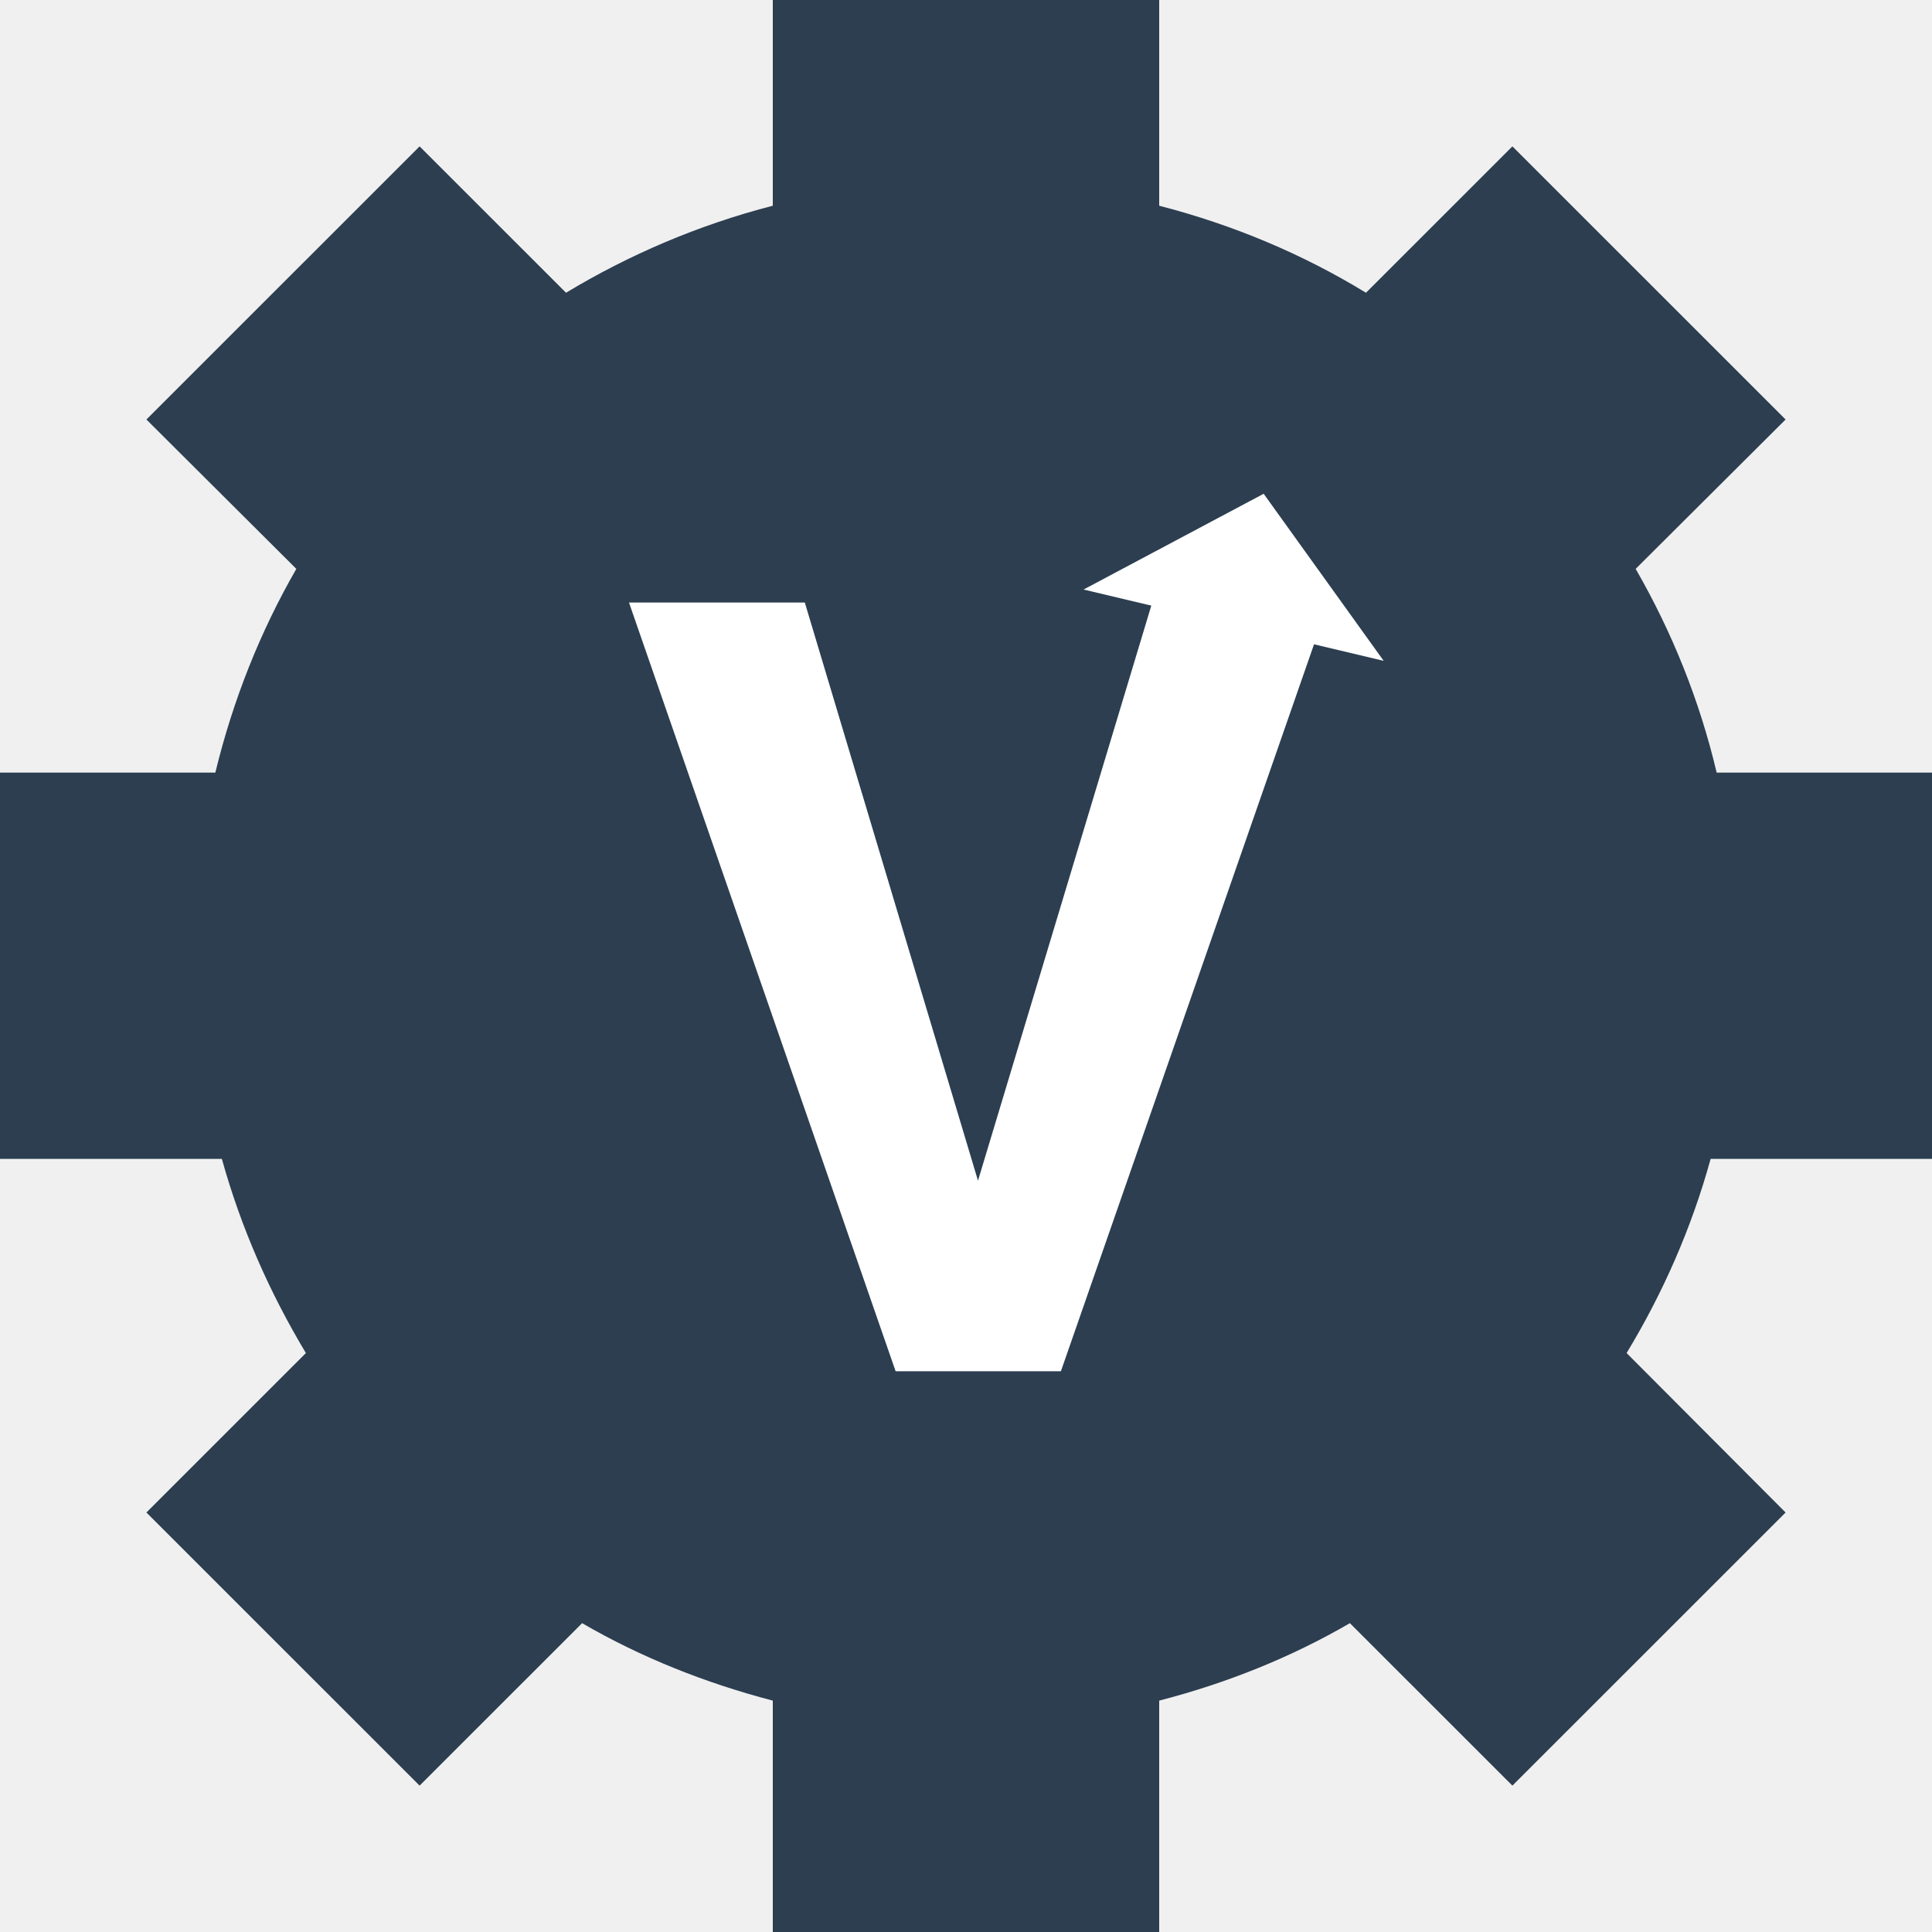
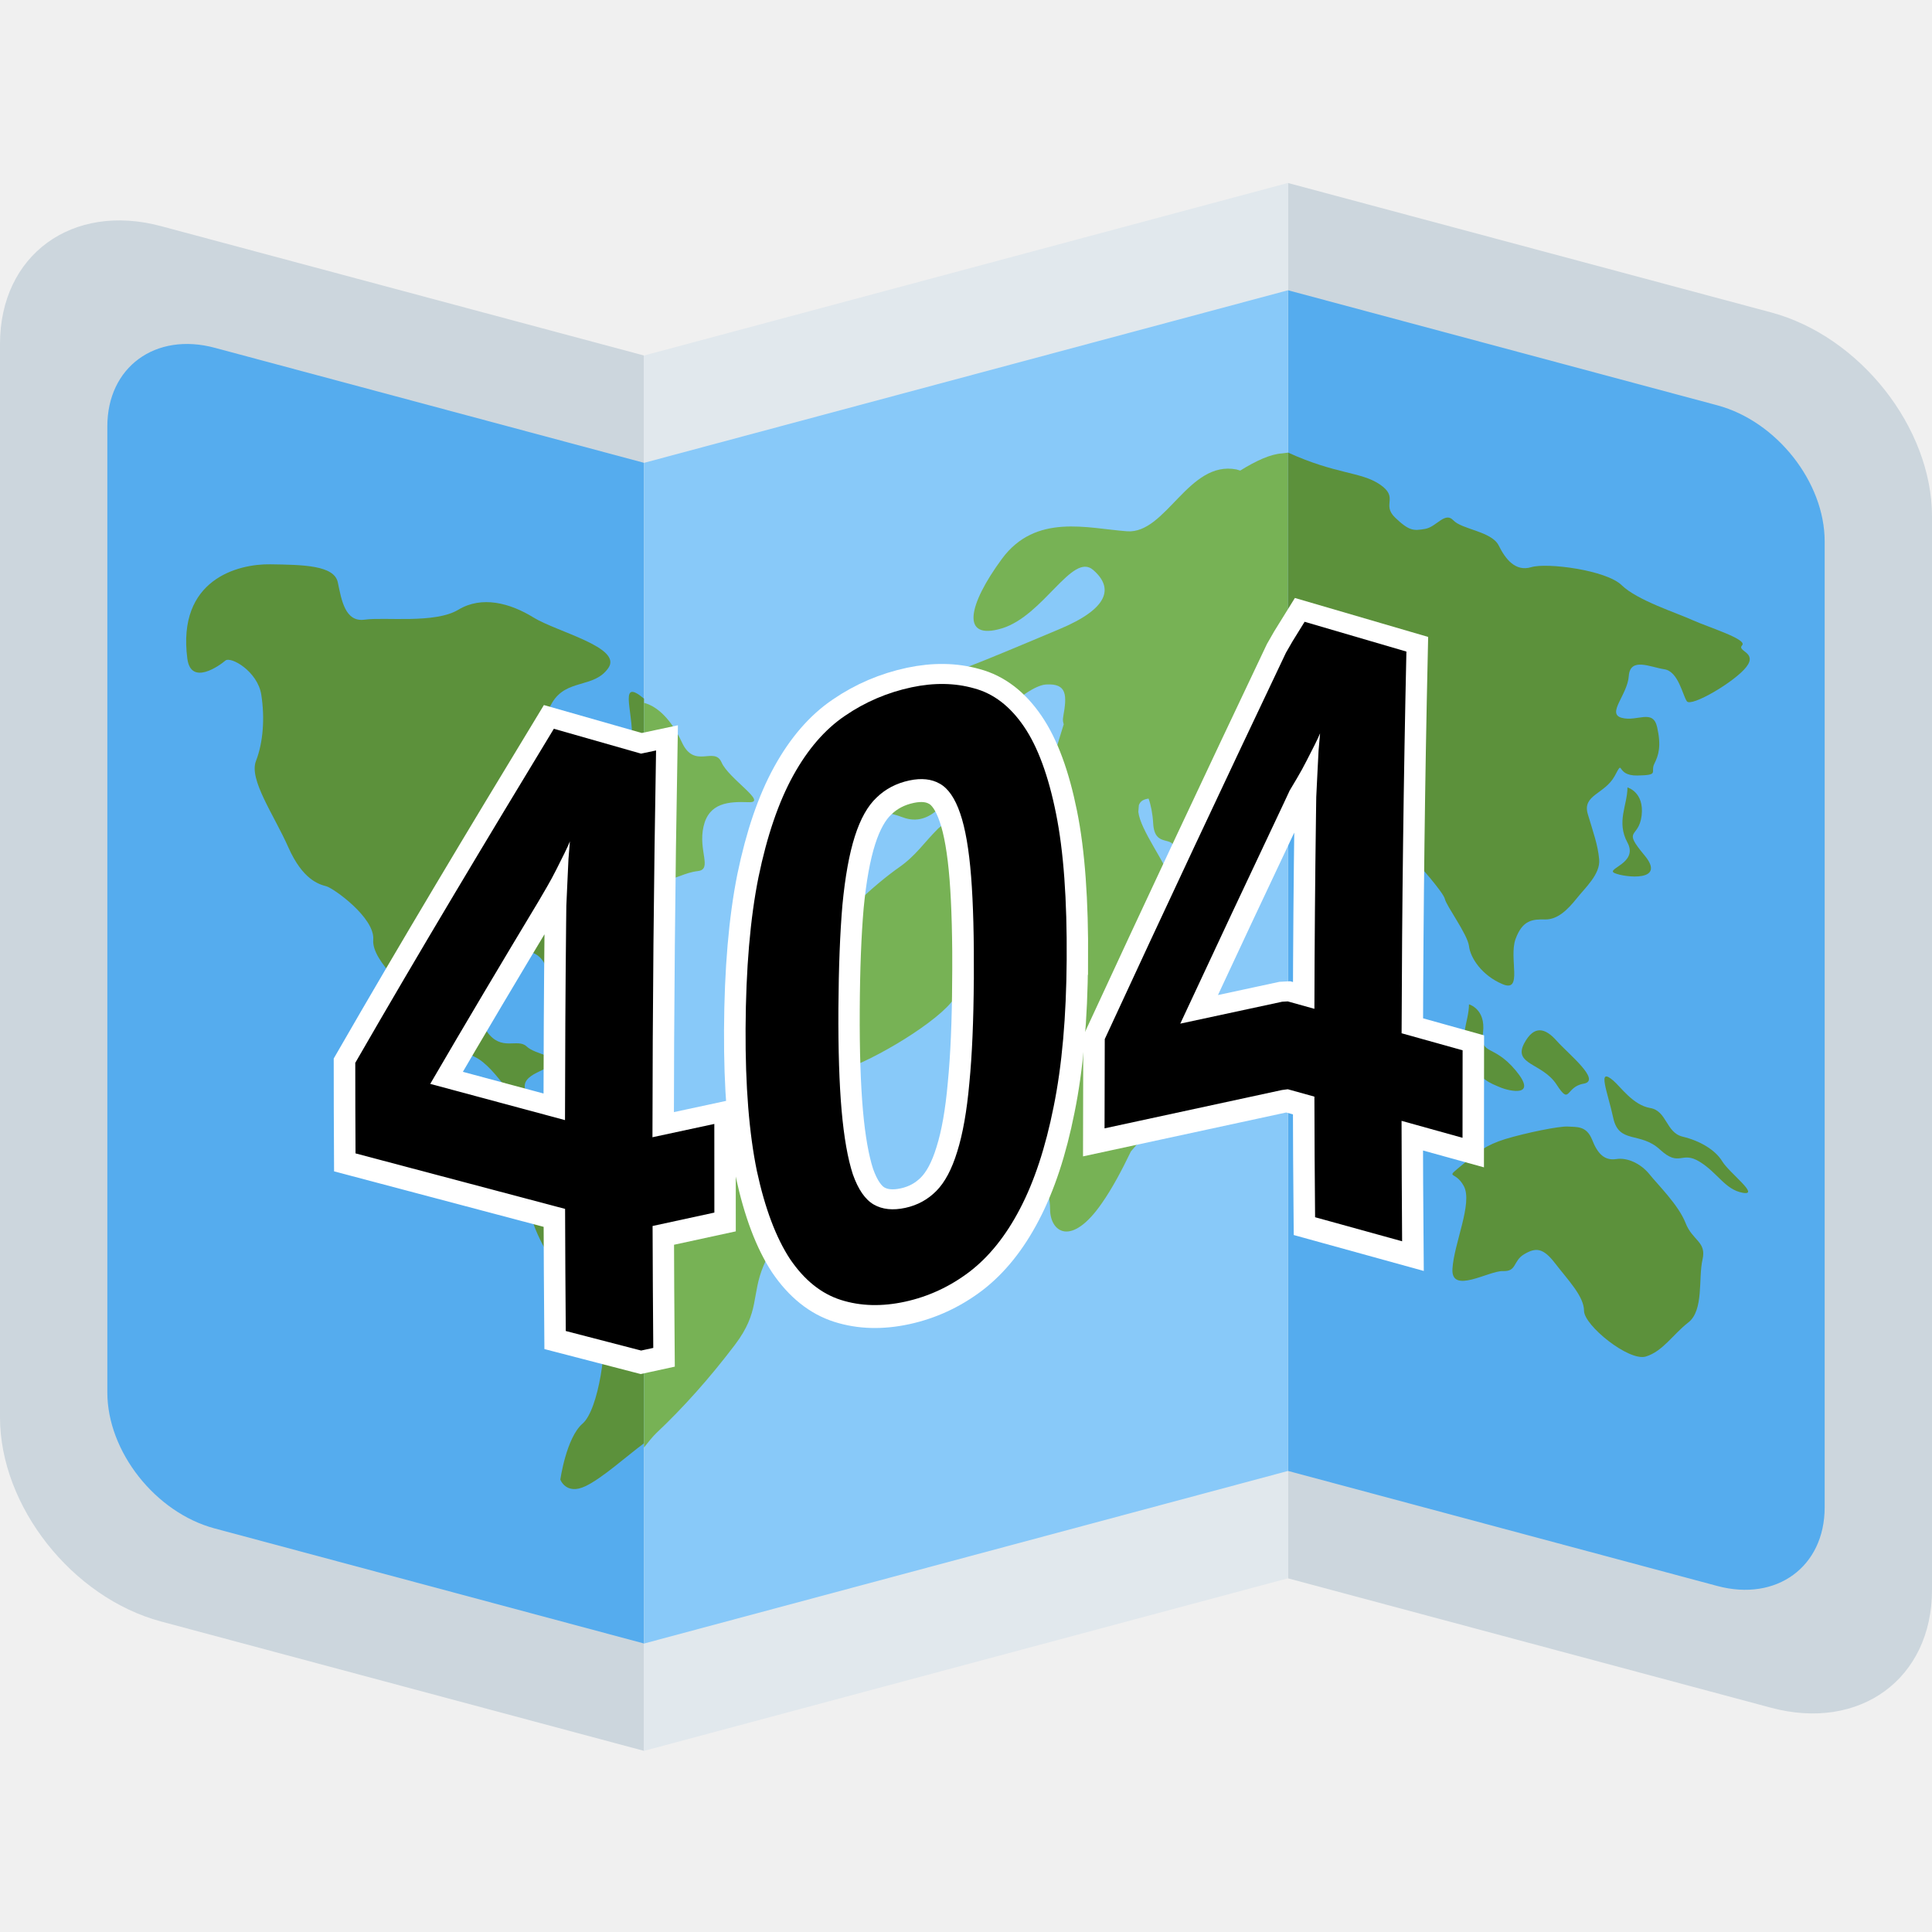
- <svg xmlns="http://www.w3.org/2000/svg" viewBox="0 0 512 512" id="svg4354" version="1.1">
-   <defs id="defs4360" />
-   <path d="m 512,307.12 0,-102.373 -57.067,0 C 450.4,185.552 443.067,167.423 433.467,150.761 L 473.2,111.171 400.8,38.79 362,77.58 C 345.2,67.316 326.8,59.584 307.2,54.519 L 307.2,0 204.8,0 l 0,54.519 c -19.6,5.065 -38,12.93 -54.8,23.061 L 111.2,38.79 38.8,111.171 78.533,150.761 c -9.6,16.662 -16.8,34.791 -21.467,53.986 l -57.067,0 0,102.373 58.8,0 c 5.067,18.262 12.667,35.457 22.267,51.453 L 38.8,400.829 l 72.4,72.381 43.067,-43.055 c 15.6,9.064 32.667,15.863 50.533,20.528 l 0,61.317 102.4,0 0,-61.317 c 18,-4.665 34.933,-11.464 50.533,-20.528 L 400.8,473.21 473.2,400.829 431.067,358.573 c 9.6,-15.863 17.2,-33.058 22.267,-51.453 z" id="path4356" style="fill:#2c3e50;fill-opacity:1" />
-   <g id="g4255" style="fill:#ffffff" transform="matrix(0.6264604,0,0,0.6264604,104.9509,-256.6277)">
-     <path id="path4257" word-spacing="0" letter-spacing="-.1" font-size="20" font-weight="700" style="font-weight:700;font-size:20px;line-height:125%;font-family:Roboto;-inkscape-font-specification:'Roboto Bold';letter-spacing:-0.1;word-spacing:0" d="m 246.187,909.103 73.708,-244.576 74.6,0 -113.24,325.206 -69.912,0 -112.795,-325.206 74.378,0 73.261,244.576" />
-     <path id="path4259" d="m 290.844,659.037 126.958,30.166 -50.766,-70.68 z" />
+ <svg xmlns="http://www.w3.org/2000/svg" viewBox="0 0 64 64" xml:space="preserve" version="1.1" id="svg2" width="64" height="64">
+   <defs id="defs6">
+     <clipPath id="clipPath16" clipPathUnits="userSpaceOnUse">
+       <path id="path18" d="M 0,36 36,36 36,0 0,0 0,36 Z" />
+     </clipPath>
+   </defs>
+   <g transform="matrix(1.777778,0,0,-1.777793,0,62.25319)" id="g10">
+     <g id="g12">
+       <g clip-path="url(#clipPath16)" id="g14">
+         <g transform="translate(12,28.3926)" id="g20">
+           <path id="path22" style="fill:#ccd6dd;fill-opacity:1;fill-rule:nonzero;stroke:none" d="m 0,0 -9,2.411 c -1.657,0.444 -3,-0.539 -3,-2.196 l 0,-20 c 0,-1.656 1.343,-3.36 3,-3.804 L 0,-26 0,0 Z" />
+         </g>
+         <g transform="translate(24,5.6074)" id="g24">
+           <path id="path26" style="fill:#ccd6dd;fill-opacity:1;fill-rule:nonzero;stroke:none" d="m 0,0 9,-2.411 c 1.656,-0.444 3,0.54 3,2.196 l 0,20 c 0,1.657 -1.344,3.361 -3,3.804 L 0,26 0,0 Z" />
+         </g>
+         <g transform="translate(24,5.6084)" id="g28">
+           <path id="path30" style="fill:#e1e8ed;fill-opacity:1;fill-rule:nonzero;stroke:none" d="m 0,0 -12,-3.216 0,26 L 0,26 0,0 Z" />
+         </g>
+         <g transform="translate(12,26.3931)" id="g32">
+           <path id="path34" style="fill:#55acee;fill-opacity:1;fill-rule:nonzero;stroke:none" d="m 0,0 -8,2.144 c -1.104,0.295 -2,-0.36 -2,-1.464 l 0,-18.001 c 0,-1.103 0.896,-2.24 2,-2.535 L 0,-22 0,0 Z" />
+         </g>
+         <g transform="translate(32,27.4648)" id="g36">
+           <path id="path38" style="fill:#55acee;fill-opacity:1;fill-rule:nonzero;stroke:none" d="m 0,0 -8,2.144 0,-22 L 0,-22 c 1.105,-0.296 2,0.359 2,1.465 l 0,18 C 2,-1.432 1.105,-0.296 0,0" />
+         </g>
+         <g transform="translate(24,7.6084)" id="g40">
+           <path id="path42" style="fill:#88c9f9;fill-opacity:1;fill-rule:nonzero;stroke:none" d="m 0,0 -12,-3.216 0,22 L 0,22 0,0 Z" />
+         </g>
+         <g transform="translate(12,14.4941)" id="g44">
+           <path id="path46" style="fill:#5c913b;fill-opacity:1;fill-rule:nonzero;stroke:none" d="m 0,0 c -0.268,-0.006 -0.595,-0.104 -0.845,-0.145 -0.436,-0.073 -0.329,-0.516 -0.463,-0.443 -0.135,0.074 -0.475,0.265 -0.812,0.658 -0.337,0.395 0.25,0.478 0.418,0.622 0.168,0.145 -0.317,0.172 -0.486,0.333 -0.169,0.159 -0.47,-0.104 -0.739,0.276 -0.269,0.376 -0.101,0.79 -0.133,1.179 -0.034,0.39 0.436,0.341 0.739,0.334 0.302,-0.002 0.537,-0.143 0.537,-0.602 0,-0.456 0.37,-0.708 0.27,-0.146 -0.101,0.561 0.1,0.658 0.235,0.89 0.134,0.23 0.37,0.55 0.673,1.04 C -0.385,4.354 -0.217,4.279 0,4.16 L 0,7.505 C -0.055,7.549 -0.11,7.595 -0.165,7.618 -0.468,7.75 -0.068,6.865 -0.303,6.509 -0.54,6.152 -0.901,6.316 -1.273,6.415 -1.642,6.514 -1.986,6.96 -1.716,7.422 c 0.268,0.462 0.782,0.267 1.051,0.653 0.27,0.385 -0.956,0.672 -1.394,0.942 -0.437,0.27 -0.962,0.409 -1.4,0.145 C -3.896,8.898 -4.832,9.029 -5.202,8.977 -5.571,8.923 -5.637,9.346 -5.705,9.67 c -0.066,0.322 -0.652,0.329 -1.257,0.338 -0.606,0.01 -1.741,-0.281 -1.547,-1.759 0.068,-0.514 0.605,-0.124 0.707,-0.036 0.1,0.088 0.605,-0.2 0.671,-0.637 0.068,-0.438 0.034,-0.887 -0.099,-1.232 -0.137,-0.345 0.336,-1.006 0.604,-1.612 0.269,-0.606 0.572,-0.687 0.706,-0.723 0.135,-0.036 0.908,-0.587 0.875,-0.996 -0.034,-0.411 0.706,-0.992 1.009,-1.34 0.303,-0.35 0.494,-0.662 0.887,-0.846 0.393,-0.182 0.852,-1.035 1.054,-1.165 0.155,-0.099 0.418,-0.451 0.576,-0.58 -0.208,-0.242 -0.612,-0.748 -0.612,-1.029 0,-0.383 0.441,-1.103 0.608,-1.3 0.168,-0.196 0.65,-0.442 0.751,-0.85 0.101,-0.407 -0.07,-1.646 -0.373,-1.907 -0.304,-0.262 -0.414,-1.043 -0.414,-1.043 0,0 0.107,-0.293 0.465,-0.124 0.309,0.144 0.777,0.567 1.094,0.801 L 0,0 Z" />
+         </g>
+         <g transform="translate(24,20.2686)" id="g48">
+           <path id="path50" style="fill:#77b255;fill-opacity:1;fill-rule:nonzero;stroke:none" d="M 0,0 0,6.314 C -0.04,6.311 -0.068,6.303 -0.11,6.3 -0.319,6.289 -0.593,6.165 -0.89,5.98 -0.914,5.985 -0.936,5.996 -0.96,6.001 -1.855,6.176 -2.272,4.796 -2.999,4.849 c -0.73,0.052 -1.7,0.343 -2.332,-0.514 -0.631,-0.858 -0.776,-1.53 0,-1.295 0.777,0.236 1.312,1.426 1.7,1.089 0.388,-0.336 0.29,-0.72 -0.632,-1.105 C -5.185,2.639 -6.18,2.208 -6.714,2.064 -7.248,1.921 -7.37,1.53 -7.006,1.243 -6.642,0.955 -7.225,0.771 -7.831,0.223 c -0.607,-0.548 0.146,-0.512 0.656,-0.705 0.51,-0.193 0.898,0.323 1.117,0.932 0.217,0.609 1.158,1.522 1.55,1.544 0.392,0.023 0.392,-0.197 0.319,-0.602 -0.013,-0.072 0.001,-0.103 0.01,-0.139 -0.17,-0.54 -0.309,-1.029 -0.365,-1.306 -0.026,-0.134 -0.031,-0.35 -0.027,-0.595 -0.086,-0.003 -0.183,-0.021 -0.248,0 -0.438,0.128 -1.434,0.219 -1.701,-0.043 -0.267,-0.266 -0.412,-0.502 -0.728,-0.723 -0.316,-0.219 -1.603,-1.224 -1.626,-2.084 -0.025,-0.859 -0.049,-1.83 0.46,-1.721 0.51,0.11 1.749,0.826 2.137,1.288 0.387,0.463 0.921,0.523 1.092,0.156 0.169,-0.369 0.048,-0.649 -0.12,-1.354 -0.172,-0.708 0.11,-0.963 0.381,-1.468 0.274,-0.504 0.491,-0.775 0.491,-1.189 0,-0.412 0.389,-0.723 0.97,0.123 0.188,0.269 0.367,0.606 0.536,0.957 0.409,0.469 0.768,0.923 0.758,1.096 -0.016,0.281 -0.021,0.433 -0.024,0.624 0.033,0.082 0.064,0.157 0.091,0.219 0.126,0.293 0.241,0.746 0.362,1.156 0.007,0.009 0.013,0.016 0.019,0.024 0.238,0.337 0.185,0.353 0.58,0.756 0.264,0.269 0.254,0.512 0.214,0.678 0.106,0.174 0.134,0.28 -0.033,0.235 -0.005,-0.001 -0.012,-0.003 -0.016,-0.004 -0.001,0 -0.004,-0.019 -0.005,-0.014 -0.023,0.15 -0.206,-0.003 -0.501,-0.147 -0.285,-0.008 -0.567,0.065 -0.668,0.368 -0.133,0.396 -0.602,0.996 -0.639,1.336 0.003,0.041 0.005,0.077 0.01,0.124 0.013,0.036 0.033,0.066 0.069,0.088 0.038,0.022 0.075,0.03 0.112,0.035 0.041,-0.111 0.076,-0.28 0.086,-0.464 0.027,-0.477 0.395,-0.196 0.395,-0.498 0,-0.302 0.53,-0.492 0.661,-0.548 0.037,-0.015 0.094,0.028 0.159,0.098 0.031,-0.011 0.06,-0.033 0.093,-0.037 0.292,-0.031 0.922,0.984 1.117,1.164 0.102,0.095 0.105,0.269 0.033,0.394 C -0.035,-0.015 -0.019,-0.008 0,0 m -9.142,-7.239 c -0.437,0.074 -0.359,0.023 -0.628,0.598 -0.269,0.577 -0.432,0.743 -1.036,0.657 -0.606,-0.087 -0.584,-0.136 -0.751,0.163 -0.072,0.128 -0.241,0.082 -0.443,-0.032 l 0,-6.37 c 0.09,0.115 0.17,0.211 0.228,0.267 0.505,0.476 0.996,1.026 1.466,1.646 0.471,0.621 0.301,0.924 0.536,1.481 0.235,0.558 0.54,0.617 0.943,1.145 0.405,0.531 0.122,0.368 -0.315,0.445 m -2.59,5.557 c -0.1,-0.015 -0.187,-0.011 -0.268,-0.01 l 0,3.344 c 0.254,-0.064 0.512,-0.317 0.706,-0.735 0.234,-0.51 0.605,-0.067 0.739,-0.374 0.134,-0.308 0.875,-0.758 0.505,-0.742 -0.371,0.014 -0.74,-0.008 -0.841,-0.454 -0.102,-0.448 0.168,-0.795 -0.102,-0.829 -0.269,-0.033 -0.369,-0.142 -0.739,-0.2" />
+         </g>
+         <g transform="translate(31.4072,12.2305)" id="g52">
+           <path id="path54" style="fill:#5c913b;fill-opacity:1;fill-rule:nonzero;stroke:none" d="M 0,0 C -0.133,0.338 -0.518,0.713 -0.675,0.91 -0.834,1.104 -1.082,1.223 -1.293,1.189 -1.505,1.158 -1.636,1.281 -1.741,1.551 -1.848,1.816 -2.031,1.783 -2.19,1.795 -2.348,1.807 -2.981,1.676 -3.352,1.564 -3.72,1.451 -3.889,1.312 -4.13,1.107 c -0.382,-0.32 -0.17,-0.105 0,-0.423 0.168,-0.319 -0.186,-1.067 -0.213,-1.543 -0.027,-0.477 0.676,-0.032 0.94,-0.039 0.263,-0.012 0.185,0.189 0.396,0.314 0.212,0.125 0.349,0.129 0.579,-0.172 0.234,-0.305 0.537,-0.611 0.537,-0.883 0,-0.269 0.834,-0.947 1.152,-0.851 0.316,0.097 0.501,0.408 0.791,0.635 0.291,0.224 0.185,0.824 0.264,1.168 C 0.396,-0.346 0.13,-0.336 0,0 m -2.403,2.578 c 0.261,-0.402 0.159,-0.043 0.504,0.016 0.342,0.058 -0.291,0.56 -0.502,0.799 -0.211,0.238 -0.42,0.3 -0.606,-0.049 C -3.216,2.945 -2.664,2.98 -2.403,2.578 M 0.685,1.146 C 0.554,1.363 0.264,1.531 -0.054,1.607 -0.369,1.684 -0.344,2.088 -0.66,2.141 -0.976,2.195 -1.204,2.529 -1.346,2.652 -1.657,2.918 -1.452,2.443 -1.346,1.953 -1.239,1.465 -0.845,1.707 -0.477,1.367 -0.107,1.027 -0.079,1.352 0.264,1.139 0.605,0.928 0.738,0.619 1.067,0.561 1.396,0.502 0.817,0.93 0.685,1.146 m -2.004,5.371 c 0.183,-0.08 0.975,-0.171 0.553,0.334 -0.422,0.506 -0.106,0.299 -0.052,0.738 0.052,0.44 -0.264,0.525 -0.264,0.525 0,-0.332 -0.211,-0.638 0,-1.027 0.21,-0.389 -0.423,-0.49 -0.237,-0.57 M -3.411,4.449 c 0.389,-0.166 0.114,0.482 0.244,0.841 0.132,0.357 0.316,0.369 0.555,0.364 0.236,-0.002 0.422,0.191 0.581,0.388 0.157,0.2 0.448,0.455 0.422,0.733 -0.027,0.279 -0.105,0.482 -0.212,0.843 -0.106,0.36 0.316,0.368 0.502,0.711 0.183,0.342 0,0 0.421,0.007 0.421,0.008 0.238,0.058 0.316,0.218 0.08,0.159 0.133,0.327 0.054,0.68 -0.078,0.353 -0.37,0.099 -0.66,0.177 -0.289,0.077 0.106,0.424 0.131,0.78 0.027,0.355 0.397,0.165 0.662,0.125 0.262,-0.039 0.341,-0.485 0.42,-0.597 0.082,-0.112 0.896,0.365 1.109,0.641 0.211,0.275 -0.186,0.291 -0.079,0.403 0.105,0.111 -0.632,0.337 -0.925,0.469 -0.289,0.133 -1.028,0.367 -1.318,0.649 -0.289,0.284 -1.397,0.426 -1.688,0.337 -0.291,-0.086 -0.476,0.143 -0.606,0.406 -0.131,0.262 -0.686,0.297 -0.844,0.467 -0.158,0.17 -0.316,-0.127 -0.529,-0.16 -0.21,-0.035 -0.29,-0.043 -0.554,0.209 -0.263,0.252 0.08,0.371 -0.288,0.621 -0.355,0.239 -0.813,0.184 -1.71,0.593 l 0,-6.314 c 0.157,-0.014 0.308,-0.037 0.364,-0.051 0.131,-0.035 0.448,-0.574 0.448,-0.784 0,-0.211 0.159,-0.829 0.291,-1.196 0.131,-0.366 0.42,-0.506 0.686,-0.818 0.264,-0.312 0.394,-0.137 0.394,-0.137 0,0 -0.105,0.544 -0.105,0.965 0,0.424 0.316,0.701 0.316,0.701 0,0 0.5,-0.557 0.529,-0.684 0.026,-0.128 0.421,-0.657 0.449,-0.876 0.025,-0.219 0.236,-0.547 0.624,-0.711 m -0.362,-0.9 C -3.826,3.109 -3.59,3.348 -3.167,2.844 -2.744,2.336 -3.271,2.449 -3.456,2.527 c -0.185,0.08 -0.37,0.131 -0.579,0.518 -0.213,0.391 0,0.695 0,1.027 0,0 0.315,-0.084 0.262,-0.523" />
+         </g>
+       </g>
+     </g>
+   </g>
+   <g id="g4291" transform="matrix(1.422222,0,0,1.422234,0,-1.747356)">
+     <g id="text3455-6" style="font-style:normal;font-variant:normal;font-weight:bold;font-stretch:condensed;font-size:19.036px;line-height:125%;font-family:'Liberation Sans Narrow';-inkscape-font-specification:'Liberation Sans Narrow Bold Condensed';text-align:center;letter-spacing:0px;word-spacing:0px;writing-mode:lr-tb;text-anchor:middle;fill:#000000;fill-opacity:1;stroke:#ffffff;stroke-width:1px;stroke-linecap:butt;stroke-linejoin:miter;stroke-opacity:1">
+       <path id="path4285" d="m 15.198,29.818 c 0.003,0.946 0.008,1.893 0.016,2.84 l -0.28,0.061 -0.066,-0.017 -1.691,-0.439 c -0.008,-0.949 -0.013,-1.897 -0.016,-2.844 L 8.279,28.126 c -0.004,-0.704 -0.006,-1.407 -0.006,-2.109 1.512,-2.626 3.068,-5.215 4.625,-7.781 l 2.033,0.58 0.067,-0.014 0.281,-0.06 c -0.053,2.998 -0.081,6.001 -0.084,9.009 l 1.441,-0.31 c -9.12e-4,0.688 -5.47e-4,1.377 0.001,2.065 z M 13.183,22.793 c 0.001,-0.11 0.003,-0.259 0.005,-0.434 0.008,-0.183 0.017,-0.368 0.025,-0.557 0.009,-0.189 0.017,-0.368 0.025,-0.537 0.015,-0.174 0.026,-0.309 0.033,-0.407 -0.026,0.065 -0.067,0.156 -0.124,0.272 -0.064,0.127 -0.127,0.255 -0.191,0.382 -0.07,0.139 -0.143,0.274 -0.219,0.405 -0.066,0.114 -0.133,0.227 -0.199,0.341 -0.847,1.407 -1.689,2.822 -2.519,4.248 l 3.139,0.844 c 0.002,-1.52 0.01,-3.039 0.026,-4.556 z" />
+       <path id="path4287" d="m 24.842,23.619 c -0.009,1.326 -0.109,2.467 -0.304,3.422 -0.188,0.947 -0.449,1.74 -0.785,2.379 -0.329,0.631 -0.723,1.121 -1.182,1.471 -0.453,0.342 -0.951,0.572 -1.492,0.69 -0.542,0.118 -1.04,0.104 -1.496,-0.041 -0.456,-0.145 -0.851,-0.462 -1.183,-0.951 -0.326,-0.496 -0.584,-1.179 -0.772,-2.048 -0.181,-0.876 -0.271,-1.983 -0.264,-3.319 0.007,-1.401 0.109,-2.578 0.3,-3.53 0.198,-0.96 0.467,-1.748 0.807,-2.363 0.339,-0.615 0.742,-1.08 1.208,-1.395 0.472,-0.323 0.989,-0.543 1.551,-0.663 0.524,-0.111 1.009,-0.103 1.455,0.024 0.452,0.12 0.839,0.416 1.162,0.89 0.323,0.474 0.571,1.15 0.748,2.028 0.177,0.872 0.258,2.006 0.249,3.405 z m -2.162,0.464 c 0.006,-0.979 -0.015,-1.78 -0.064,-2.405 -0.05,-0.631 -0.134,-1.121 -0.254,-1.468 -0.12,-0.354 -0.279,-0.585 -0.477,-0.694 -0.191,-0.11 -0.428,-0.135 -0.709,-0.075 -0.3,0.064 -0.554,0.196 -0.762,0.398 -0.208,0.195 -0.377,0.496 -0.507,0.904 -0.13,0.407 -0.226,0.939 -0.289,1.595 -0.056,0.648 -0.088,1.456 -0.093,2.422 -0.005,0.953 0.021,1.744 0.076,2.37 0.055,0.626 0.143,1.121 0.261,1.484 0.125,0.355 0.288,0.59 0.487,0.705 0.2,0.115 0.446,0.141 0.739,0.077 0.28,-0.061 0.52,-0.192 0.719,-0.393 0.199,-0.201 0.361,-0.506 0.485,-0.914 0.131,-0.416 0.225,-0.949 0.282,-1.599 0.064,-0.651 0.098,-1.453 0.104,-2.406 z" />
+       <path id="path4289" d="m 32.643,27.368 c 0.002,0.934 0.006,1.869 0.014,2.805 l -2.027,-0.56 c -0.009,-0.937 -0.014,-1.873 -0.016,-2.809 l -0.618,-0.172 -0.136,0.018 -4.134,0.893 c 6.08e-4,-0.693 0.002,-1.386 0.005,-2.079 1.39,-3.007 2.799,-6.008 4.222,-9.004 0.05,-0.09 0.102,-0.179 0.153,-0.267 0.093,-0.15 0.186,-0.3 0.279,-0.45 l 2.371,0.693 c -0.066,2.957 -0.103,5.921 -0.111,8.89 l 1.421,0.397 c -0.002,0.679 -0.002,1.358 -0.002,2.038 z m -1.993,-7.112 c 0.002,-0.109 0.004,-0.256 0.006,-0.43 0.009,-0.18 0.018,-0.364 0.027,-0.551 0.009,-0.187 0.018,-0.364 0.027,-0.531 0.015,-0.173 0.027,-0.306 0.035,-0.402 -0.026,0.064 -0.068,0.154 -0.125,0.268 -0.064,0.125 -0.128,0.251 -0.192,0.377 -0.07,0.137 -0.143,0.27 -0.219,0.398 -0.057,0.096 -0.114,0.191 -0.171,0.287 -3.3e-5,7.1e-5 -0.024,0.053 -0.024,0.053 -0.037,0.078 -0.073,0.156 -0.109,0.234 -0.811,1.714 -1.616,3.429 -2.416,5.147 l 2.378,-0.512 0.129,-0.007 0.618,0.173 c 0.004,-1.502 0.016,-3.004 0.036,-4.504 z" />
+     </g>
+     <g id="text3455" style="font-style:normal;font-variant:normal;font-weight:bold;font-stretch:condensed;font-size:19.036px;line-height:125%;font-family:'Liberation Sans Narrow';-inkscape-font-specification:'Liberation Sans Narrow Bold Condensed';text-align:center;letter-spacing:0px;word-spacing:0px;writing-mode:lr-tb;text-anchor:middle;fill:#000000;fill-opacity:1;stroke:none;stroke-width:1px;stroke-linecap:butt;stroke-linejoin:miter;stroke-opacity:1">
+       <path id="path4278" d="m 15.2,29.784 c 0.003,0.946 0.008,1.893 0.016,2.84 l -0.283,0.061 -0.066,-0.017 -1.689,-0.438 c -0.008,-0.949 -0.013,-1.897 -0.016,-2.844 L 8.281,28.093 c -0.004,-0.704 -0.006,-1.406 -0.006,-2.109 1.512,-2.626 3.069,-5.215 4.625,-7.781 l 2.031,0.579 0.067,-0.014 0.283,-0.06 c -0.053,2.998 -0.081,6.001 -0.084,9.009 l 1.441,-0.31 c -9.54e-4,0.688 -6.31e-4,1.377 9.71e-4,2.065 z m -2.014,-7.023 c 0.001,-0.11 0.003,-0.259 0.005,-0.434 0.008,-0.183 0.017,-0.368 0.025,-0.557 0.009,-0.189 0.017,-0.368 0.025,-0.537 0.015,-0.174 0.026,-0.309 0.033,-0.407 -0.026,0.065 -0.067,0.156 -0.124,0.272 -0.064,0.127 -0.127,0.255 -0.191,0.382 -0.07,0.139 -0.143,0.274 -0.219,0.405 -0.066,0.114 -0.133,0.227 -0.199,0.341 -0.847,1.407 -1.689,2.822 -2.52,4.248 l 3.139,0.844 c 0.002,-1.52 0.01,-3.039 0.026,-4.556 z" />
+       <path id="path4280" d="m 24.845,23.585 c -0.009,1.326 -0.109,2.467 -0.304,3.422 -0.189,0.947 -0.45,1.74 -0.785,2.379 -0.329,0.631 -0.723,1.121 -1.183,1.471 -0.453,0.342 -0.951,0.572 -1.492,0.69 -0.542,0.118 -1.04,0.104 -1.496,-0.041 -0.456,-0.145 -0.851,-0.462 -1.183,-0.951 -0.326,-0.496 -0.584,-1.179 -0.772,-2.048 -0.181,-0.876 -0.271,-1.983 -0.264,-3.319 0.007,-1.401 0.109,-2.578 0.301,-3.53 0.198,-0.96 0.468,-1.748 0.807,-2.363 0.339,-0.615 0.742,-1.08 1.208,-1.395 0.472,-0.323 0.989,-0.543 1.551,-0.663 0.524,-0.111 1.009,-0.103 1.455,0.024 0.452,0.12 0.839,0.416 1.162,0.89 0.323,0.474 0.571,1.15 0.747,2.028 0.176,0.872 0.258,2.006 0.248,3.405 z m -2.162,0.464 c 0.006,-0.979 -0.015,-1.78 -0.064,-2.405 -0.05,-0.631 -0.134,-1.121 -0.254,-1.468 -0.12,-0.354 -0.279,-0.585 -0.476,-0.694 -0.191,-0.11 -0.428,-0.135 -0.709,-0.075 -0.3,0.064 -0.554,0.196 -0.762,0.398 -0.208,0.195 -0.377,0.496 -0.507,0.903 -0.13,0.407 -0.226,0.939 -0.289,1.595 -0.056,0.648 -0.088,1.456 -0.094,2.422 -0.005,0.953 0.02,1.744 0.075,2.37 0.055,0.626 0.143,1.121 0.261,1.484 0.125,0.355 0.288,0.59 0.487,0.705 0.2,0.115 0.446,0.141 0.739,0.077 0.28,-0.061 0.52,-0.192 0.719,-0.393 0.199,-0.201 0.361,-0.506 0.486,-0.914 0.131,-0.416 0.225,-0.949 0.283,-1.599 0.064,-0.651 0.098,-1.453 0.104,-2.406 z" />
+       <path id="path4282" d="m 32.645,27.335 c 0.002,0.934 0.006,1.869 0.013,2.805 l -2.027,-0.56 c -0.009,-0.937 -0.014,-1.873 -0.016,-2.809 l -0.62,-0.172 -0.136,0.018 -4.132,0.893 c 6.43e-4,-0.693 0.002,-1.386 0.005,-2.079 1.389,-3.006 2.797,-6.005 4.22,-8.999 0.05,-0.09 0.102,-0.179 0.154,-0.267 0.094,-0.151 0.188,-0.303 0.281,-0.454 l 2.371,0.694 c -0.066,2.957 -0.103,5.921 -0.112,8.89 l 1.421,0.397 c -0.002,0.679 -0.003,1.358 -0.002,2.038 z m -1.993,-7.112 c 0.002,-0.109 0.004,-0.256 0.006,-0.43 0.009,-0.18 0.018,-0.364 0.027,-0.551 0.009,-0.187 0.018,-0.364 0.027,-0.531 0.015,-0.173 0.027,-0.306 0.035,-0.402 -0.026,0.064 -0.068,0.154 -0.125,0.268 -0.064,0.125 -0.128,0.251 -0.192,0.377 -0.07,0.137 -0.143,0.27 -0.219,0.398 -0.058,0.097 -0.115,0.194 -0.173,0.291 -2.8e-5,6e-5 -0.022,0.048 -0.022,0.048 -0.037,0.079 -0.074,0.159 -0.111,0.238 -0.81,1.712 -1.615,3.426 -2.414,5.142 l 2.376,-0.511 0.128,-0.007 0.62,0.173 c 0.004,-1.502 0.016,-3.004 0.037,-4.504 z" />
+     </g>
  </g>
</svg>
